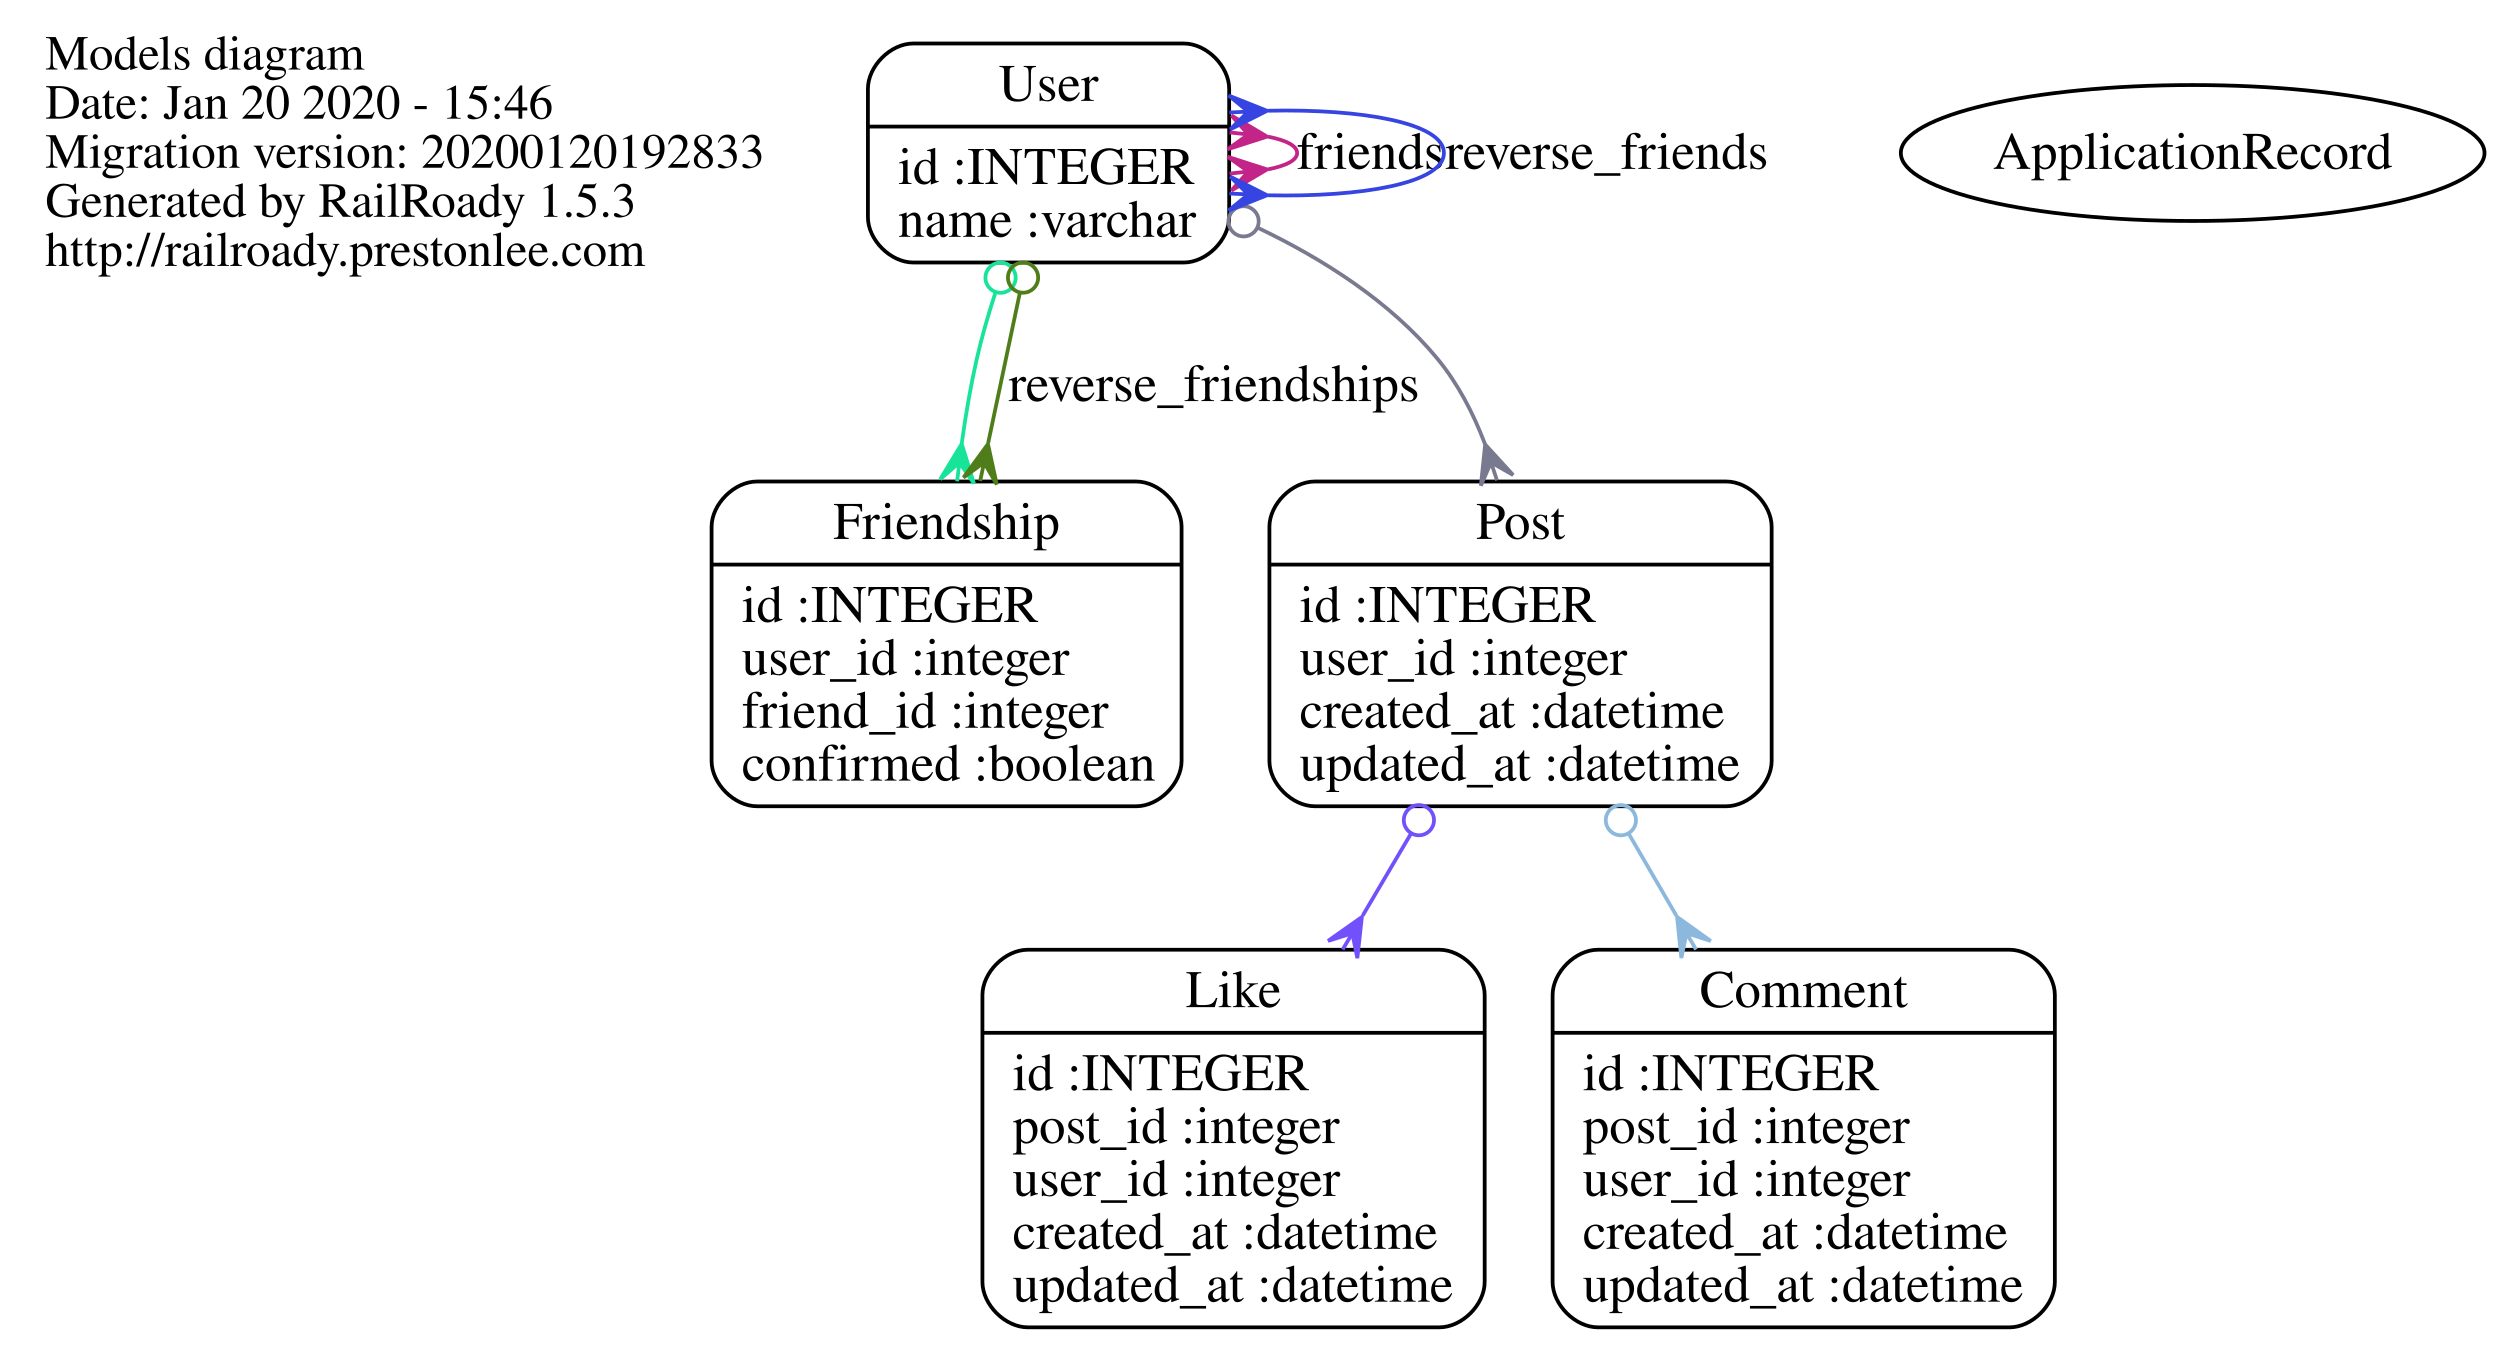
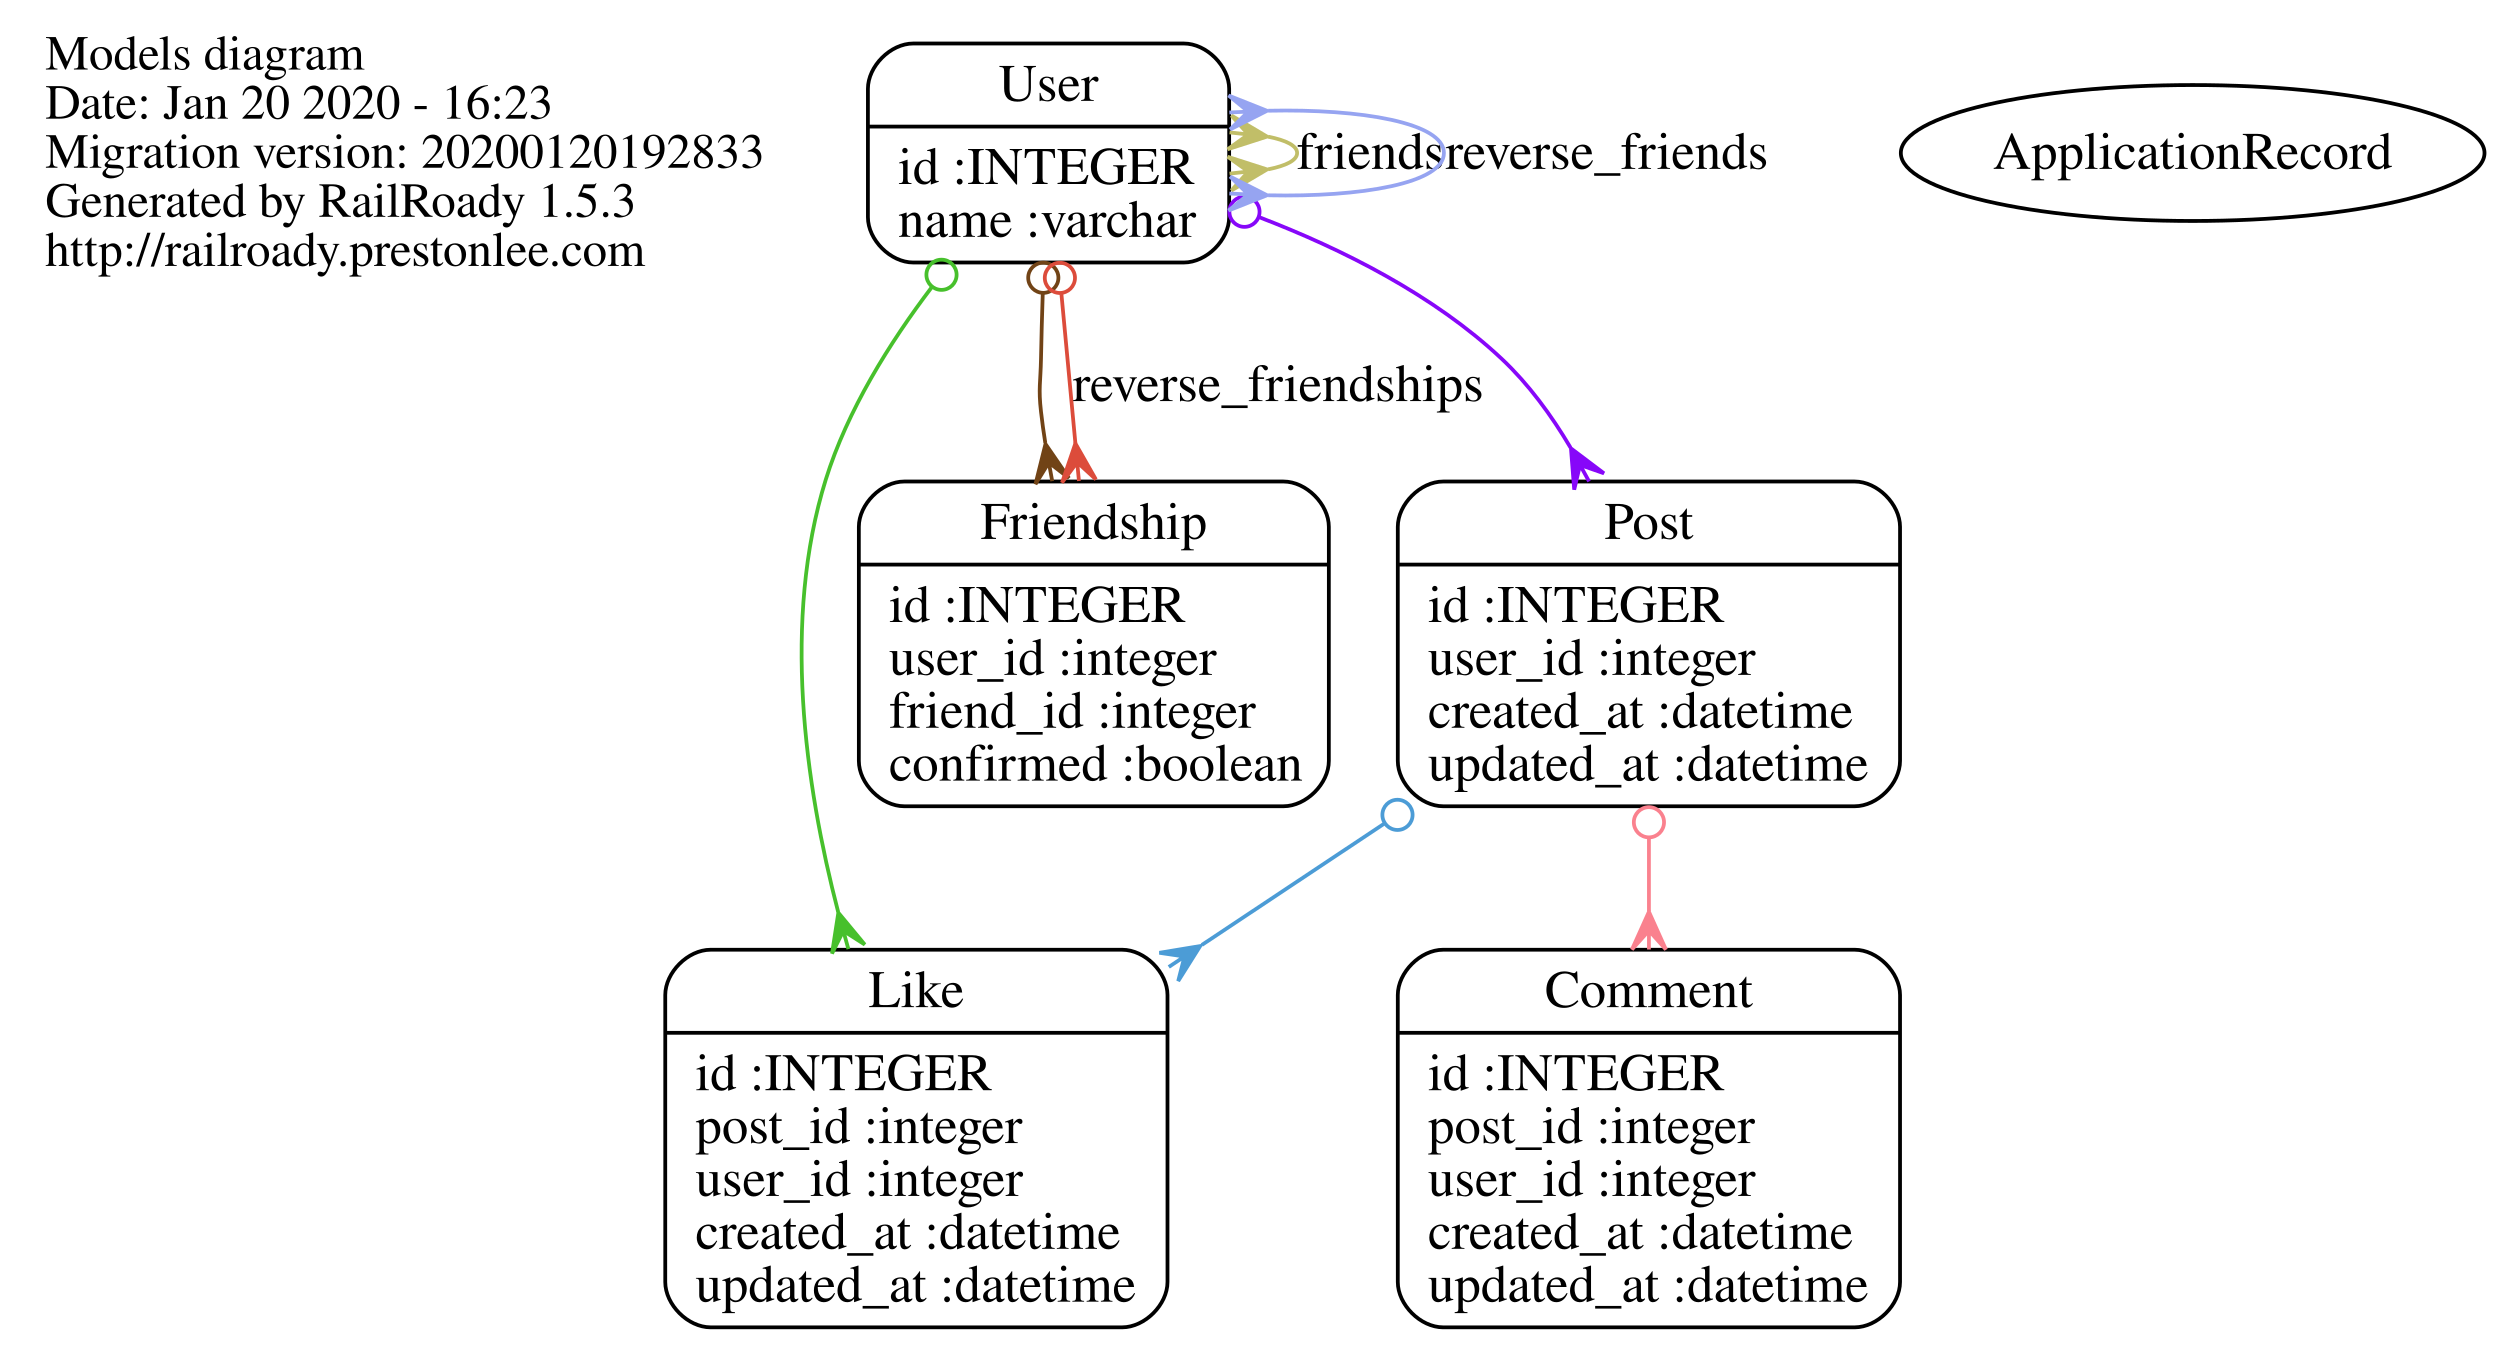
<svg xmlns="http://www.w3.org/2000/svg" width="662pt" height="356pt" viewBox="0.00 0.00 662.08 356.00">
  <g id="graph0" class="graph" transform="scale(1 1) rotate(0) translate(4 352)">
    <polygon fill="transparent" stroke="transparent" points="-4,4 -4,-352 658.08,-352 658.08,4 -4,4" />
    <g id="node1" class="node">
      <text text-anchor="start" x="8" y="-333.6" font-family="Times,serif" font-size="13.00">Models diagram</text>
-       <text text-anchor="start" x="8" y="-320.6" font-family="Times,serif" font-size="13.00">Date: Jan 20 2020 - 15:46</text>
+       <text text-anchor="start" x="8" y="-320.6" font-family="Times,serif" font-size="13.00">Date: Jan 20 2020 - 16:23</text>
      <text text-anchor="start" x="8" y="-307.6" font-family="Times,serif" font-size="13.00">Migration version: 20200120192833</text>
      <text text-anchor="start" x="8" y="-294.6" font-family="Times,serif" font-size="13.00">Generated by RailRoady 1.5.3</text>
      <text text-anchor="start" x="8" y="-281.6" font-family="Times,serif" font-size="13.00">http://railroady.prestonlee.com</text>
    </g>
    <g id="node2" class="node">
-       <path fill="none" stroke="black" d="M268.18,-0.5C268.18,-0.5 377.19,-0.5 377.19,-0.5 383.19,-0.5 389.19,-6.5 389.19,-12.5 389.19,-12.5 389.19,-88.5 389.19,-88.5 389.19,-94.5 383.19,-100.5 377.19,-100.5 377.19,-100.5 268.18,-100.5 268.18,-100.5 262.18,-100.5 256.18,-94.5 256.18,-88.5 256.18,-88.5 256.18,-12.5 256.18,-12.5 256.18,-6.5 262.18,-0.5 268.18,-0.5" />
-       <text text-anchor="middle" x="322.69" y="-85.3" font-family="Times,serif" font-size="14.00">Like</text>
-       <polyline fill="none" stroke="black" points="256.18,-78.5 389.19,-78.5 " />
-       <text text-anchor="start" x="264.18" y="-63.3" font-family="Times,serif" font-size="14.00">id :INTEGER</text>
-       <text text-anchor="start" x="264.18" y="-49.3" font-family="Times,serif" font-size="14.00">post_id :integer</text>
-       <text text-anchor="start" x="264.18" y="-35.3" font-family="Times,serif" font-size="14.00">user_id :integer</text>
-       <text text-anchor="start" x="264.18" y="-21.3" font-family="Times,serif" font-size="14.00">created_at :datetime</text>
-       <text text-anchor="start" x="264.18" y="-7.3" font-family="Times,serif" font-size="14.00">updated_at :datetime</text>
+       <path fill="none" stroke="black" d="M184.18,-0.5C184.18,-0.5 293.19,-0.5 293.19,-0.5 299.19,-0.5 305.19,-6.5 305.19,-12.5 305.19,-12.5 305.19,-88.5 305.19,-88.5 305.19,-94.5 299.19,-100.5 293.19,-100.5 293.19,-100.5 184.18,-100.5 184.18,-100.5 178.18,-100.5 172.18,-94.5 172.18,-88.5 172.18,-88.5 172.18,-12.5 172.18,-12.5 172.18,-6.5 178.18,-0.5 184.18,-0.5" />
+       <text text-anchor="middle" x="238.69" y="-85.3" font-family="Times,serif" font-size="14.00">Like</text>
+       <polyline fill="none" stroke="black" points="172.18,-78.5 305.19,-78.5 " />
+       <text text-anchor="start" x="180.18" y="-63.3" font-family="Times,serif" font-size="14.00">id :INTEGER</text>
+       <text text-anchor="start" x="180.18" y="-49.3" font-family="Times,serif" font-size="14.00">post_id :integer</text>
+       <text text-anchor="start" x="180.18" y="-35.3" font-family="Times,serif" font-size="14.00">user_id :integer</text>
+       <text text-anchor="start" x="180.18" y="-21.3" font-family="Times,serif" font-size="14.00">created_at :datetime</text>
+       <text text-anchor="start" x="180.18" y="-7.3" font-family="Times,serif" font-size="14.00">updated_at :datetime</text>
    </g>
    <g id="node3" class="node">
-       <path fill="none" stroke="black" d="M419.18,-0.5C419.18,-0.5 528.19,-0.5 528.19,-0.5 534.19,-0.5 540.19,-6.5 540.19,-12.5 540.19,-12.5 540.19,-88.5 540.19,-88.5 540.19,-94.5 534.19,-100.5 528.19,-100.5 528.19,-100.5 419.18,-100.5 419.18,-100.5 413.18,-100.5 407.18,-94.5 407.18,-88.5 407.18,-88.5 407.18,-12.5 407.18,-12.5 407.18,-6.5 413.18,-0.5 419.18,-0.5" />
-       <text text-anchor="middle" x="473.69" y="-85.3" font-family="Times,serif" font-size="14.00">Comment</text>
-       <polyline fill="none" stroke="black" points="407.18,-78.5 540.19,-78.5 " />
-       <text text-anchor="start" x="415.18" y="-63.3" font-family="Times,serif" font-size="14.00">id :INTEGER</text>
-       <text text-anchor="start" x="415.18" y="-49.3" font-family="Times,serif" font-size="14.00">post_id :integer</text>
-       <text text-anchor="start" x="415.18" y="-35.3" font-family="Times,serif" font-size="14.00">user_id :integer</text>
-       <text text-anchor="start" x="415.18" y="-21.3" font-family="Times,serif" font-size="14.00">created_at :datetime</text>
-       <text text-anchor="start" x="415.18" y="-7.3" font-family="Times,serif" font-size="14.00">updated_at :datetime</text>
+       <path fill="none" stroke="black" d="M378.18,-0.5C378.18,-0.5 487.19,-0.5 487.19,-0.5 493.19,-0.5 499.19,-6.5 499.19,-12.5 499.19,-12.5 499.19,-88.5 499.19,-88.5 499.19,-94.5 493.19,-100.5 487.19,-100.5 487.19,-100.5 378.18,-100.5 378.18,-100.5 372.18,-100.5 366.18,-94.5 366.18,-88.5 366.18,-88.5 366.18,-12.5 366.18,-12.5 366.18,-6.5 372.18,-0.5 378.18,-0.5" />
+       <text text-anchor="middle" x="432.69" y="-85.3" font-family="Times,serif" font-size="14.00">Comment</text>
+       <polyline fill="none" stroke="black" points="366.18,-78.5 499.19,-78.5 " />
+       <text text-anchor="start" x="374.18" y="-63.3" font-family="Times,serif" font-size="14.00">id :INTEGER</text>
+       <text text-anchor="start" x="374.18" y="-49.3" font-family="Times,serif" font-size="14.00">post_id :integer</text>
+       <text text-anchor="start" x="374.18" y="-35.3" font-family="Times,serif" font-size="14.00">user_id :integer</text>
+       <text text-anchor="start" x="374.18" y="-21.3" font-family="Times,serif" font-size="14.00">created_at :datetime</text>
+       <text text-anchor="start" x="374.18" y="-7.3" font-family="Times,serif" font-size="14.00">updated_at :datetime</text>
    </g>
    <g id="node4" class="node">
-       <path fill="none" stroke="black" d="M196.45,-138.5C196.45,-138.5 296.92,-138.5 296.92,-138.5 302.92,-138.5 308.92,-144.5 308.92,-150.5 308.92,-150.5 308.92,-212.5 308.92,-212.5 308.92,-218.5 302.92,-224.5 296.92,-224.5 296.92,-224.5 196.45,-224.5 196.45,-224.5 190.45,-224.5 184.45,-218.5 184.45,-212.5 184.45,-212.5 184.45,-150.5 184.45,-150.5 184.45,-144.5 190.45,-138.5 196.45,-138.5" />
-       <text text-anchor="middle" x="246.69" y="-209.3" font-family="Times,serif" font-size="14.00">Friendship</text>
-       <polyline fill="none" stroke="black" points="184.45,-202.5 308.92,-202.5 " />
-       <text text-anchor="start" x="192.45" y="-187.3" font-family="Times,serif" font-size="14.00">id :INTEGER</text>
-       <text text-anchor="start" x="192.45" y="-173.3" font-family="Times,serif" font-size="14.00">user_id :integer</text>
-       <text text-anchor="start" x="192.45" y="-159.3" font-family="Times,serif" font-size="14.00">friend_id :integer</text>
-       <text text-anchor="start" x="192.45" y="-145.3" font-family="Times,serif" font-size="14.00">confirmed :boolean</text>
+       <path fill="none" stroke="black" d="M235.45,-138.5C235.45,-138.5 335.92,-138.5 335.92,-138.5 341.92,-138.5 347.92,-144.5 347.92,-150.5 347.92,-150.5 347.92,-212.5 347.92,-212.5 347.92,-218.5 341.92,-224.5 335.92,-224.5 335.92,-224.5 235.45,-224.5 235.45,-224.5 229.45,-224.5 223.45,-218.5 223.45,-212.5 223.45,-212.5 223.45,-150.5 223.45,-150.5 223.45,-144.5 229.45,-138.5 235.45,-138.5" />
+       <text text-anchor="middle" x="285.69" y="-209.3" font-family="Times,serif" font-size="14.00">Friendship</text>
+       <polyline fill="none" stroke="black" points="223.45,-202.5 347.92,-202.5 " />
+       <text text-anchor="start" x="231.45" y="-187.3" font-family="Times,serif" font-size="14.00">id :INTEGER</text>
+       <text text-anchor="start" x="231.45" y="-173.3" font-family="Times,serif" font-size="14.00">user_id :integer</text>
+       <text text-anchor="start" x="231.45" y="-159.3" font-family="Times,serif" font-size="14.00">friend_id :integer</text>
+       <text text-anchor="start" x="231.45" y="-145.3" font-family="Times,serif" font-size="14.00">confirmed :boolean</text>
    </g>
    <g id="node5" class="node">
      <ellipse fill="none" stroke="black" cx="576.69" cy="-311.5" rx="77.29" ry="18" />
      <text text-anchor="middle" x="576.69" y="-307.3" font-family="Times,serif" font-size="14.00">ApplicationRecord</text>
    </g>
    <g id="node6" class="node">
-       <path fill="none" stroke="black" d="M344.18,-138.5C344.18,-138.5 453.19,-138.5 453.19,-138.5 459.19,-138.5 465.19,-144.5 465.19,-150.5 465.19,-150.5 465.19,-212.5 465.19,-212.5 465.19,-218.5 459.19,-224.5 453.19,-224.5 453.19,-224.5 344.18,-224.5 344.18,-224.5 338.18,-224.5 332.18,-218.5 332.18,-212.5 332.18,-212.5 332.18,-150.5 332.18,-150.5 332.18,-144.5 338.18,-138.5 344.18,-138.5" />
-       <text text-anchor="middle" x="398.69" y="-209.3" font-family="Times,serif" font-size="14.00">Post</text>
-       <polyline fill="none" stroke="black" points="332.18,-202.5 465.19,-202.5 " />
-       <text text-anchor="start" x="340.18" y="-187.3" font-family="Times,serif" font-size="14.00">id :INTEGER</text>
-       <text text-anchor="start" x="340.18" y="-173.3" font-family="Times,serif" font-size="14.00">user_id :integer</text>
-       <text text-anchor="start" x="340.18" y="-159.3" font-family="Times,serif" font-size="14.00">created_at :datetime</text>
-       <text text-anchor="start" x="340.18" y="-145.3" font-family="Times,serif" font-size="14.00">updated_at :datetime</text>
+       <path fill="none" stroke="black" d="M378.18,-138.5C378.18,-138.5 487.19,-138.5 487.19,-138.5 493.19,-138.5 499.19,-144.5 499.19,-150.5 499.19,-150.5 499.19,-212.5 499.19,-212.5 499.19,-218.5 493.19,-224.5 487.19,-224.5 487.19,-224.5 378.18,-224.5 378.18,-224.5 372.18,-224.5 366.18,-218.5 366.18,-212.5 366.18,-212.5 366.18,-150.5 366.18,-150.5 366.18,-144.5 372.18,-138.5 378.18,-138.5" />
+       <text text-anchor="middle" x="432.69" y="-209.3" font-family="Times,serif" font-size="14.00">Post</text>
+       <polyline fill="none" stroke="black" points="366.18,-202.5 499.19,-202.5 " />
+       <text text-anchor="start" x="374.18" y="-187.3" font-family="Times,serif" font-size="14.00">id :INTEGER</text>
+       <text text-anchor="start" x="374.18" y="-173.3" font-family="Times,serif" font-size="14.00">user_id :integer</text>
+       <text text-anchor="start" x="374.18" y="-159.3" font-family="Times,serif" font-size="14.00">created_at :datetime</text>
+       <text text-anchor="start" x="374.18" y="-145.3" font-family="Times,serif" font-size="14.00">updated_at :datetime</text>
    </g>
    <g id="edge2" class="edge">
-       <path fill="none" stroke="#7251fc" d="M369.57,-131.08C365.43,-124.04 361.13,-116.75 356.9,-109.57" />
-       <ellipse fill="none" stroke="#7251fc" cx="371.77" cy="-134.81" rx="4" ry="4" />
-       <polygon fill="#7251fc" stroke="#7251fc" points="356.67,-109.17 355.47,-98.27 354.13,-104.86 351.59,-100.56 351.59,-100.56 351.59,-100.56 354.13,-104.86 347.71,-102.84 356.67,-109.17 356.67,-109.17" />
+       <path fill="none" stroke="#4c9cd6" d="M362.64,-133.93C346.94,-123.48 330.2,-112.35 314.28,-101.76" />
+       <ellipse fill="none" stroke="#4c9cd6" cx="366.1" cy="-136.22" rx="4" ry="4" />
+       <polygon fill="#4c9cd6" stroke="#4c9cd6" points="313.85,-101.48 308.02,-92.2 309.69,-98.71 305.53,-95.94 305.53,-95.94 305.53,-95.94 309.69,-98.71 303.04,-99.69 313.85,-101.48 313.85,-101.48" />
    </g>
    <g id="edge1" class="edge">
-       <path fill="none" stroke="#8cb8dd" d="M427.42,-131.08C431.51,-124.04 435.75,-116.75 439.93,-109.57" />
-       <ellipse fill="none" stroke="#8cb8dd" cx="425.26" cy="-134.8" rx="4" ry="4" />
-       <polygon fill="#8cb8dd" stroke="#8cb8dd" points="440.14,-109.2 449.06,-102.82 442.65,-104.88 445.17,-100.56 445.17,-100.56 445.17,-100.56 442.65,-104.88 441.28,-98.3 440.14,-109.2 440.14,-109.2" />
+       <path fill="none" stroke="#fa818e" d="M432.69,-130.2C432.69,-123.81 432.69,-117.22 432.69,-110.7" />
+       <ellipse fill="none" stroke="#fa818e" cx="432.69" cy="-134.26" rx="4" ry="4" />
+       <polygon fill="#fa818e" stroke="#fa818e" points="432.69,-110.56 437.19,-100.56 432.69,-105.56 432.69,-100.56 432.69,-100.56 432.69,-100.56 432.69,-105.56 428.19,-100.56 432.69,-110.56 432.69,-110.56" />
    </g>
    <g id="node7" class="node">
      <path fill="none" stroke="black" d="M237.85,-282.5C237.85,-282.5 309.52,-282.5 309.52,-282.5 315.52,-282.5 321.52,-288.5 321.52,-294.5 321.52,-294.5 321.52,-328.5 321.52,-328.5 321.52,-334.5 315.52,-340.5 309.52,-340.5 309.52,-340.5 237.85,-340.5 237.85,-340.5 231.85,-340.5 225.85,-334.5 225.85,-328.5 225.85,-328.5 225.85,-294.5 225.85,-294.5 225.85,-288.5 231.85,-282.5 237.85,-282.5" />
      <text text-anchor="middle" x="273.69" y="-325.3" font-family="Times,serif" font-size="14.00">User</text>
      <polyline fill="none" stroke="black" points="225.85,-318.5 321.52,-318.5 " />
      <text text-anchor="start" x="233.85" y="-303.3" font-family="Times,serif" font-size="14.00">id :INTEGER</text>
      <text text-anchor="start" x="233.85" y="-289.3" font-family="Times,serif" font-size="14.00">name :varchar</text>
    </g>
    <g id="edge4" class="edge">
-       <path fill="none" stroke="#17e399" d="M259.62,-274.52C257.73,-268.73 256,-262.75 254.69,-257 253.06,-249.85 251.76,-242.24 250.72,-234.71" />
-       <ellipse fill="none" stroke="#17e399" cx="260.98" cy="-278.48" rx="4" ry="4" />
-       <polygon fill="#17e399" stroke="#17e399" points="250.69,-234.48 253.93,-224 250.08,-229.51 249.47,-224.55 249.47,-224.55 249.47,-224.55 250.08,-229.51 245,-225.1 250.69,-234.48 250.69,-234.48" />
+       <path fill="none" stroke="#47c02c" d="M242.72,-275.91C231.61,-261.27 220.41,-243.37 214.69,-225 203.12,-187.87 209.1,-144.55 217.98,-110.48" />
+       <ellipse fill="none" stroke="#47c02c" cx="245.34" cy="-279.25" rx="4" ry="4" />
+       <polygon fill="#47c02c" stroke="#47c02c" points="218.02,-110.31 225.02,-101.87 219.35,-105.49 220.68,-100.67 220.68,-100.67 220.68,-100.67 219.35,-105.49 216.34,-99.48 218.02,-110.31 218.02,-110.31" />
+     </g>
+     <g id="edge5" class="edge">
+       <path fill="none" stroke="#714316" d="M272.15,-274.19C271.96,-268.44 271.79,-262.56 271.69,-257 271.57,-250.78 270.98,-249.18 271.69,-243 272,-240.28 272.38,-237.51 272.83,-234.72" />
+       <ellipse fill="none" stroke="#714316" cx="272.3" cy="-278.46" rx="4" ry="4" />
+       <polygon fill="#714316" stroke="#714316" points="272.88,-234.44 279.09,-225.4 273.77,-229.52 274.66,-224.6 274.66,-224.6 274.66,-224.6 273.77,-229.52 270.23,-223.8 272.88,-234.44 272.88,-234.44" />
+     </g>
+     <g id="edge7" class="edge">
+       <path fill="none" stroke="#dc4c3b" d="M277.1,-274.14C278.25,-261.85 279.56,-247.87 280.8,-234.6" />
+       <ellipse fill="none" stroke="#dc4c3b" cx="276.69" cy="-278.43" rx="4" ry="4" />
+       <polygon fill="#dc4c3b" stroke="#dc4c3b" points="280.8,-234.59 286.22,-225.06 281.27,-229.61 281.74,-224.64 281.74,-224.64 281.74,-224.64 281.27,-229.61 277.26,-224.21 280.8,-234.59 280.8,-234.59" />
+       <text text-anchor="middle" x="334.5" y="-245.8" font-family="Times,serif" font-size="14.00">reverse_friendships</text>
+     </g>
+     <g id="edge3" class="edge">
+       <path fill="none" stroke="#8707f9" d="M329.48,-294.5C351.46,-286.07 375.69,-273.9 393.69,-257 400.8,-250.32 406.85,-242.06 411.92,-233.49" />
+       <ellipse fill="none" stroke="#8707f9" cx="325.57" cy="-295.94" rx="4" ry="4" />
+       <polygon fill="#8707f9" stroke="#8707f9" points="412.04,-233.27 420.79,-226.67 414.44,-228.89 416.84,-224.51 416.84,-224.51 416.84,-224.51 414.44,-228.89 412.9,-222.34 412.04,-233.27 412.04,-233.27" />
    </g>
    <g id="edge6" class="edge">
-       <path fill="none" stroke="#4e7d1a" d="M266.11,-274.57C263.5,-262.2 260.52,-248.09 257.7,-234.7" />
-       <ellipse fill="none" stroke="#4e7d1a" cx="266.94" cy="-278.5" rx="4" ry="4" />
-       <polygon fill="#4e7d1a" stroke="#4e7d1a" points="257.64,-234.42 259.98,-223.71 256.61,-229.53 255.58,-224.64 255.58,-224.64 255.58,-224.64 256.61,-229.53 251.17,-225.56 257.64,-234.42 257.64,-234.42" />
-       <text text-anchor="middle" x="317.5" y="-245.8" font-family="Times,serif" font-size="14.00">reverse_friendships</text>
-     </g>
-     <g id="edge3" class="edge">
-       <path fill="none" stroke="#797a8f" d="M329.08,-291.71C346.41,-283.44 364.24,-272.1 376.69,-257 382.11,-250.42 386.2,-242.54 389.28,-234.41" />
-       <ellipse fill="none" stroke="#797a8f" cx="325.34" cy="-293.41" rx="4" ry="4" />
-       <polygon fill="#797a8f" stroke="#797a8f" points="389.32,-234.31 396.73,-226.22 390.88,-229.56 392.45,-224.81 392.45,-224.81 392.45,-224.81 390.88,-229.56 388.18,-223.4 389.32,-234.31 389.32,-234.31" />
-     </g>
-     <g id="edge5" class="edge">
-       <path fill="none" stroke="#c32488" d="M331.85,-315.82C336.58,-314.88 339.52,-313.44 339.52,-311.5 339.52,-309.56 336.58,-308.12 331.85,-307.18" />
-       <polygon fill="#c32488" stroke="#c32488" points="331.56,-315.85 321.12,-312.49 326.59,-316.4 321.62,-316.96 321.62,-316.96 321.62,-316.96 326.59,-316.4 322.12,-321.43 331.56,-315.85 331.56,-315.85" />
-       <polygon fill="#c32488" stroke="#c32488" points="331.56,-307.15 322.12,-301.57 326.59,-306.6 321.62,-306.04 321.62,-306.04 321.62,-306.04 326.59,-306.6 321.12,-310.51 331.56,-307.15 331.56,-307.15" />
+       <path fill="none" stroke="#c1be68" d="M331.85,-315.82C336.58,-314.88 339.52,-313.44 339.52,-311.5 339.52,-309.56 336.58,-308.12 331.85,-307.18" />
+       <polygon fill="#c1be68" stroke="#c1be68" points="331.56,-315.85 321.12,-312.49 326.59,-316.4 321.62,-316.96 321.62,-316.96 321.62,-316.96 326.59,-316.4 322.12,-321.43 331.56,-315.85 331.56,-315.85" />
+       <polygon fill="#c1be68" stroke="#c1be68" points="331.56,-307.15 322.12,-301.57 326.59,-306.6 321.62,-306.04 321.62,-306.04 321.62,-306.04 326.59,-306.6 321.12,-310.51 331.56,-307.15 331.56,-307.15" />
      <text text-anchor="middle" x="358.96" y="-307.3" font-family="Times,serif" font-size="14.00">friends</text>
    </g>
-     <g id="edge7" class="edge">
-       <path fill="none" stroke="#3645e1" d="M331.87,-322.7C356.52,-323.24 378.4,-319.51 378.4,-311.5 378.4,-303.49 356.52,-299.76 331.87,-300.3" />
-       <polygon fill="#3645e1" stroke="#3645e1" points="331.56,-322.68 321.78,-317.74 326.57,-322.46 321.57,-322.23 321.57,-322.23 321.57,-322.23 326.57,-322.46 321.37,-326.73 331.56,-322.68 331.56,-322.68" />
-       <polygon fill="#3645e1" stroke="#3645e1" points="331.56,-300.32 321.37,-296.27 326.57,-300.54 321.57,-300.77 321.57,-300.77 321.57,-300.77 326.57,-300.54 321.78,-305.26 331.56,-300.32 331.56,-300.32" />
+     <g id="edge8" class="edge">
+       <path fill="none" stroke="#96a4f1" d="M331.87,-322.7C356.52,-323.24 378.4,-319.51 378.4,-311.5 378.4,-303.49 356.52,-299.76 331.87,-300.3" />
+       <polygon fill="#96a4f1" stroke="#96a4f1" points="331.56,-322.68 321.78,-317.74 326.57,-322.46 321.57,-322.23 321.57,-322.23 321.57,-322.23 326.57,-322.46 321.37,-326.73 331.56,-322.68 331.56,-322.68" />
+       <polygon fill="#96a4f1" stroke="#96a4f1" points="331.56,-300.32 321.37,-296.27 326.57,-300.54 321.57,-300.77 321.57,-300.77 321.57,-300.77 326.57,-300.54 321.78,-305.26 331.56,-300.32 331.56,-300.32" />
      <text text-anchor="middle" x="421.55" y="-307.3" font-family="Times,serif" font-size="14.00">reverse_friends</text>
    </g>
  </g>
</svg>
